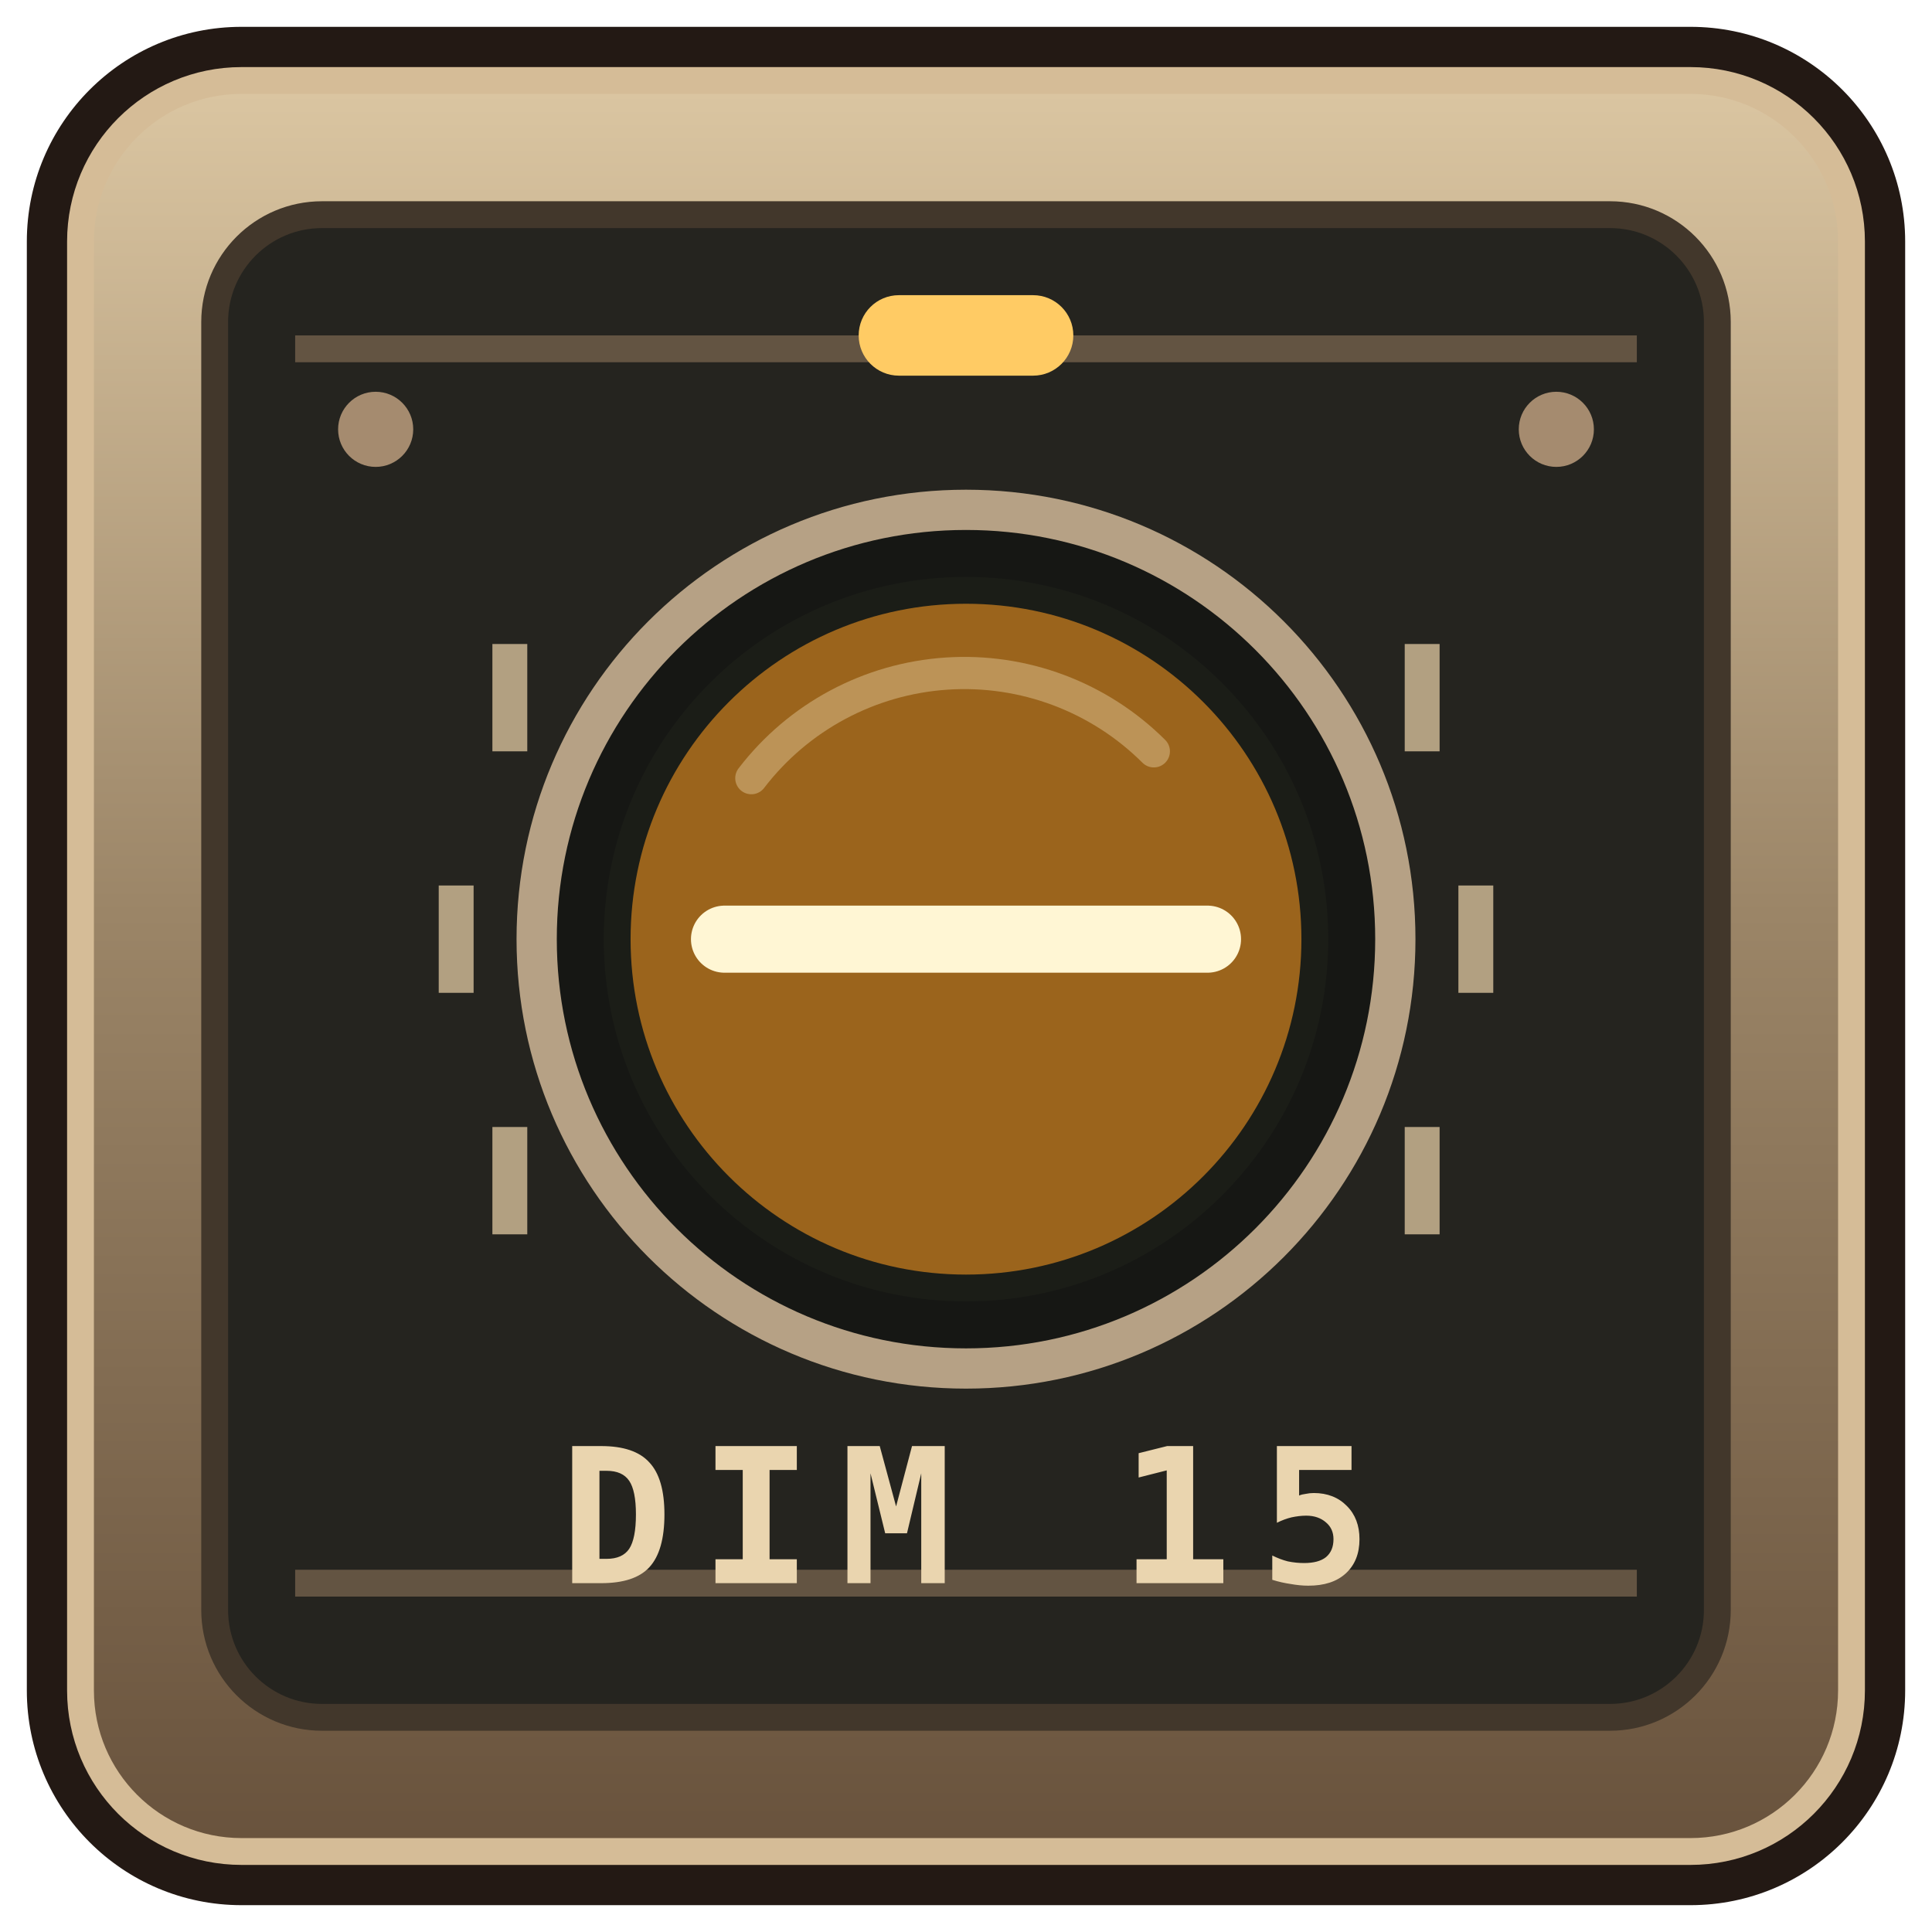
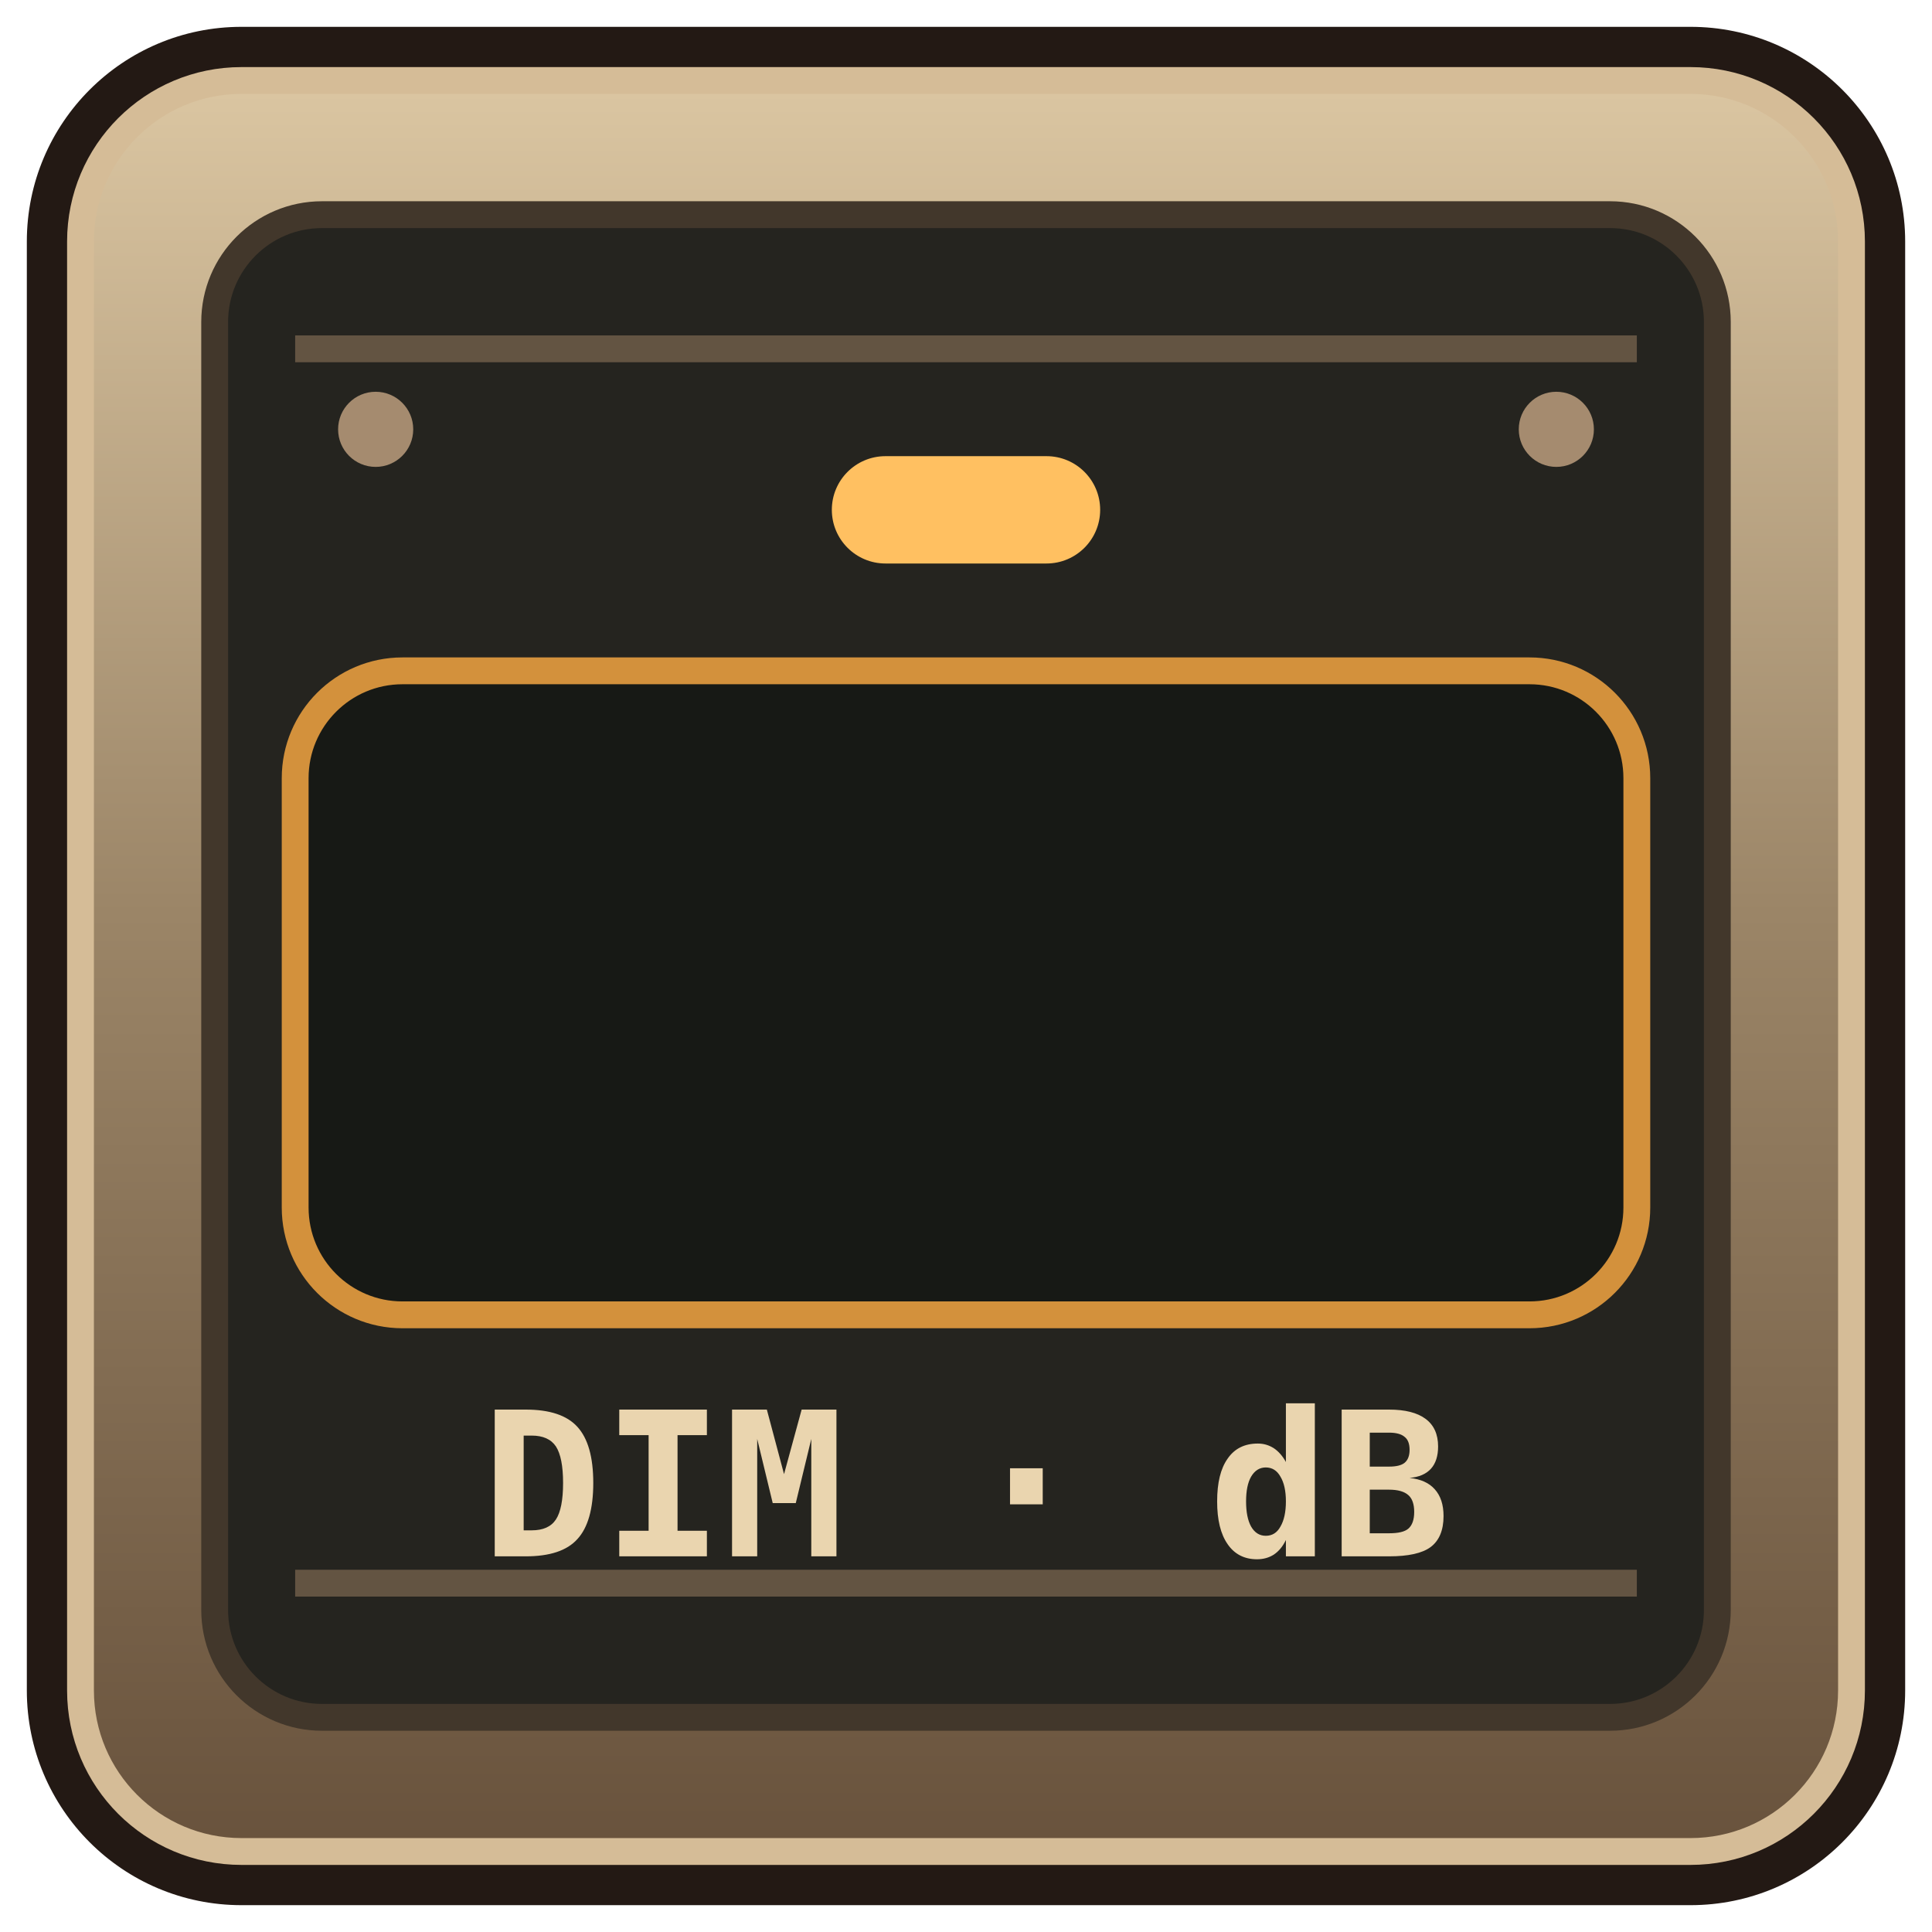
<svg xmlns="http://www.w3.org/2000/svg" width="72" height="72" viewBox="0 0 72 72">
  <defs>
    <linearGradient id="metal" x2="0" y2="1" gradientUnits="objectBoundingBox">
      <stop stop-color="#dac5a1" />
      <stop offset=".47" stop-color="#9b8567" />
      <stop offset="1" stop-color="#69533d" />
    </linearGradient>
  </defs>
  <rect x="1" y="1" width="70" height="70" rx="8" fill="#231914" />
  <rect x="3" y="3" width="66" height="66" rx="6" fill="url(#metal)" stroke="#d5bc97" />
  <rect x="8" y="8" width="56" height="56" rx="4" fill="#25241f" stroke="#42372b" />
  <path d="M11 13h50m-50 46h50" stroke="#635442" />
  <circle cx="14" cy="16" r="1.4" fill="#a58b6f" />
  <circle cx="58" cy="16" r="1.4" fill="#a58b6f" />
-   <path d="M19 24v4m34-4v4m-36 5v4m38-4v4m-36 5v4m34-4v4" stroke="#b2a081" stroke-width="1.3" />
-   <circle cx="36" cy="35" r="16" fill="#161714" stroke="#b6a185" stroke-width="1.5" />
-   <circle cx="36" cy="35" r="13" fill="#9b641c" stroke="#1b1d17" />
-   <path d="M28 29a10 10 0 0 1 15-1" fill="none" stroke="#f1e0b7" opacity=".38" stroke-width="1.2" stroke-linecap="round" />
-   <g fill="none" stroke="#fff6d4" stroke-width="2.5" stroke-linecap="round" stroke-linejoin="round">
-     <path d="M27 35h18" />
-   </g>
-   <rect x="32" y="11" width="8" height="3" rx="1.5" fill="#ffcb64" />
-   <text x="36" y="59" fill="#ead5af" text-anchor="middle" font-family="monospace" font-weight="bold" font-size="7" letter-spacing="1">DIM 15</text>
+   <rect x="31" y="17" width="10" height="4" rx="2" fill="#ffc061" />
+   <rect x="11" y="25" width="50" height="24" rx="4" fill="#171915" stroke="#d3913c" />
+   <text x="36" y="58" fill="#ead5af" text-anchor="middle" font-family="monospace" font-weight="bold" font-size="7.5">DIM · dB</text>
</svg>
